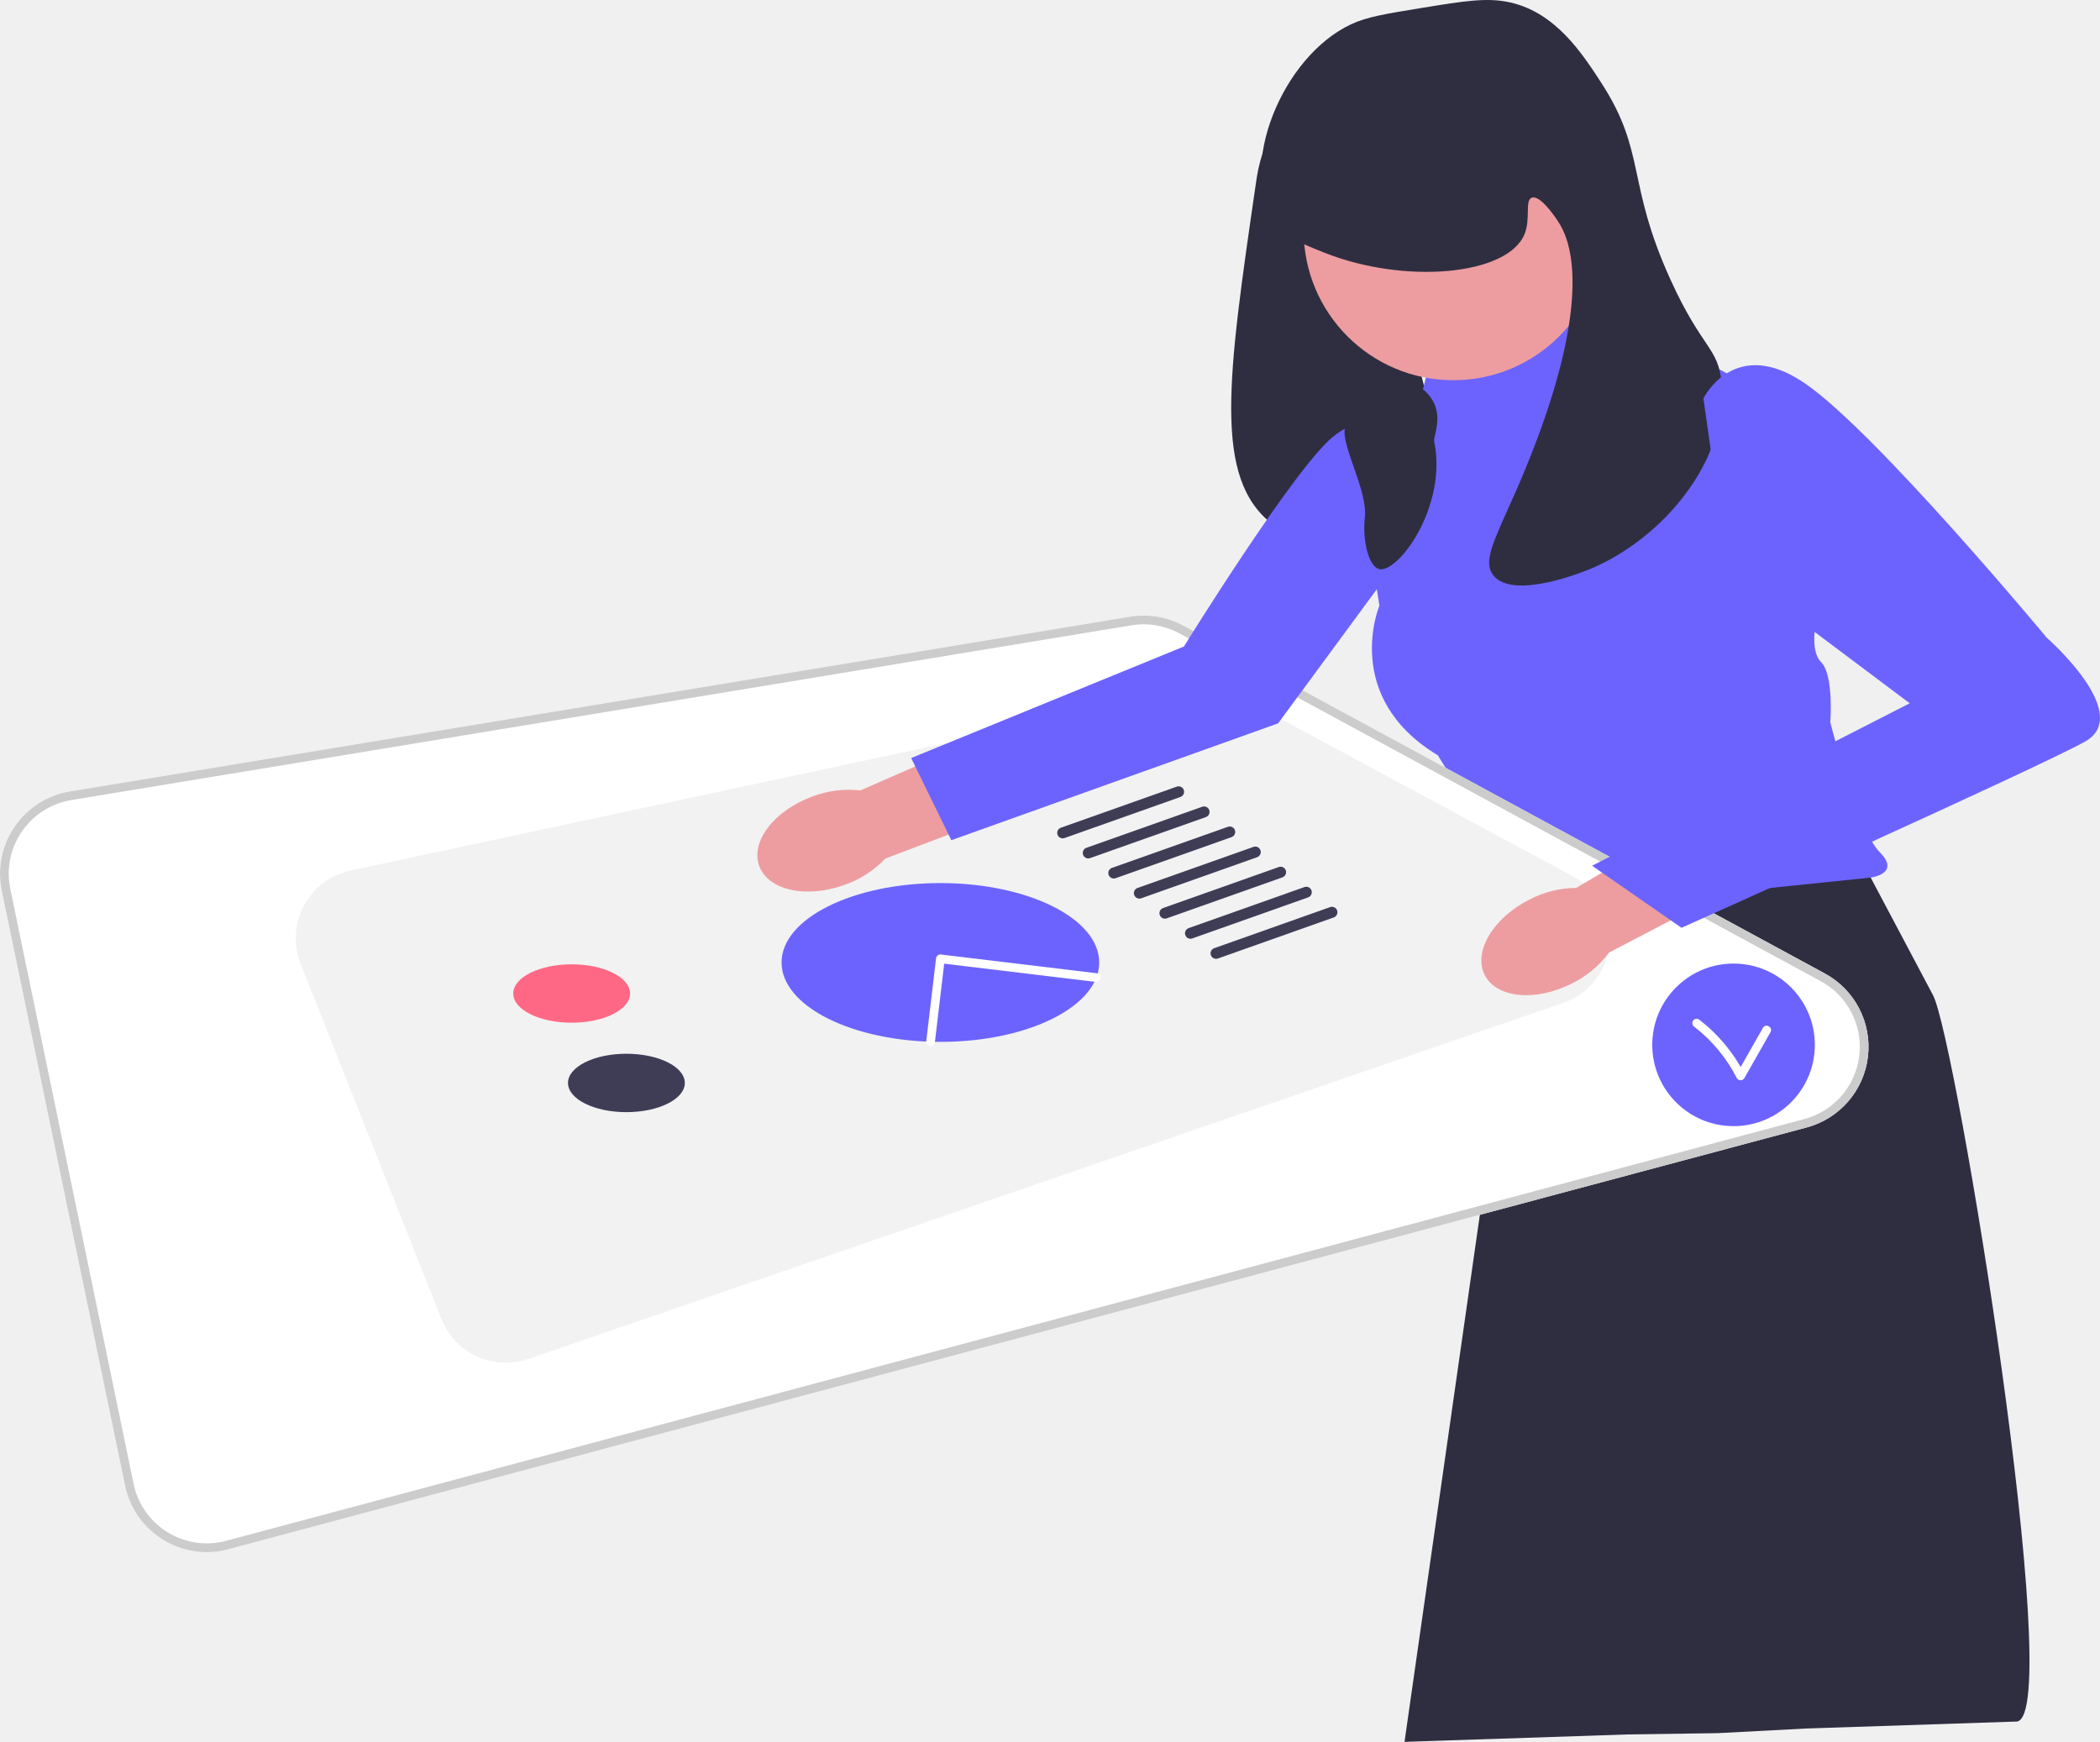
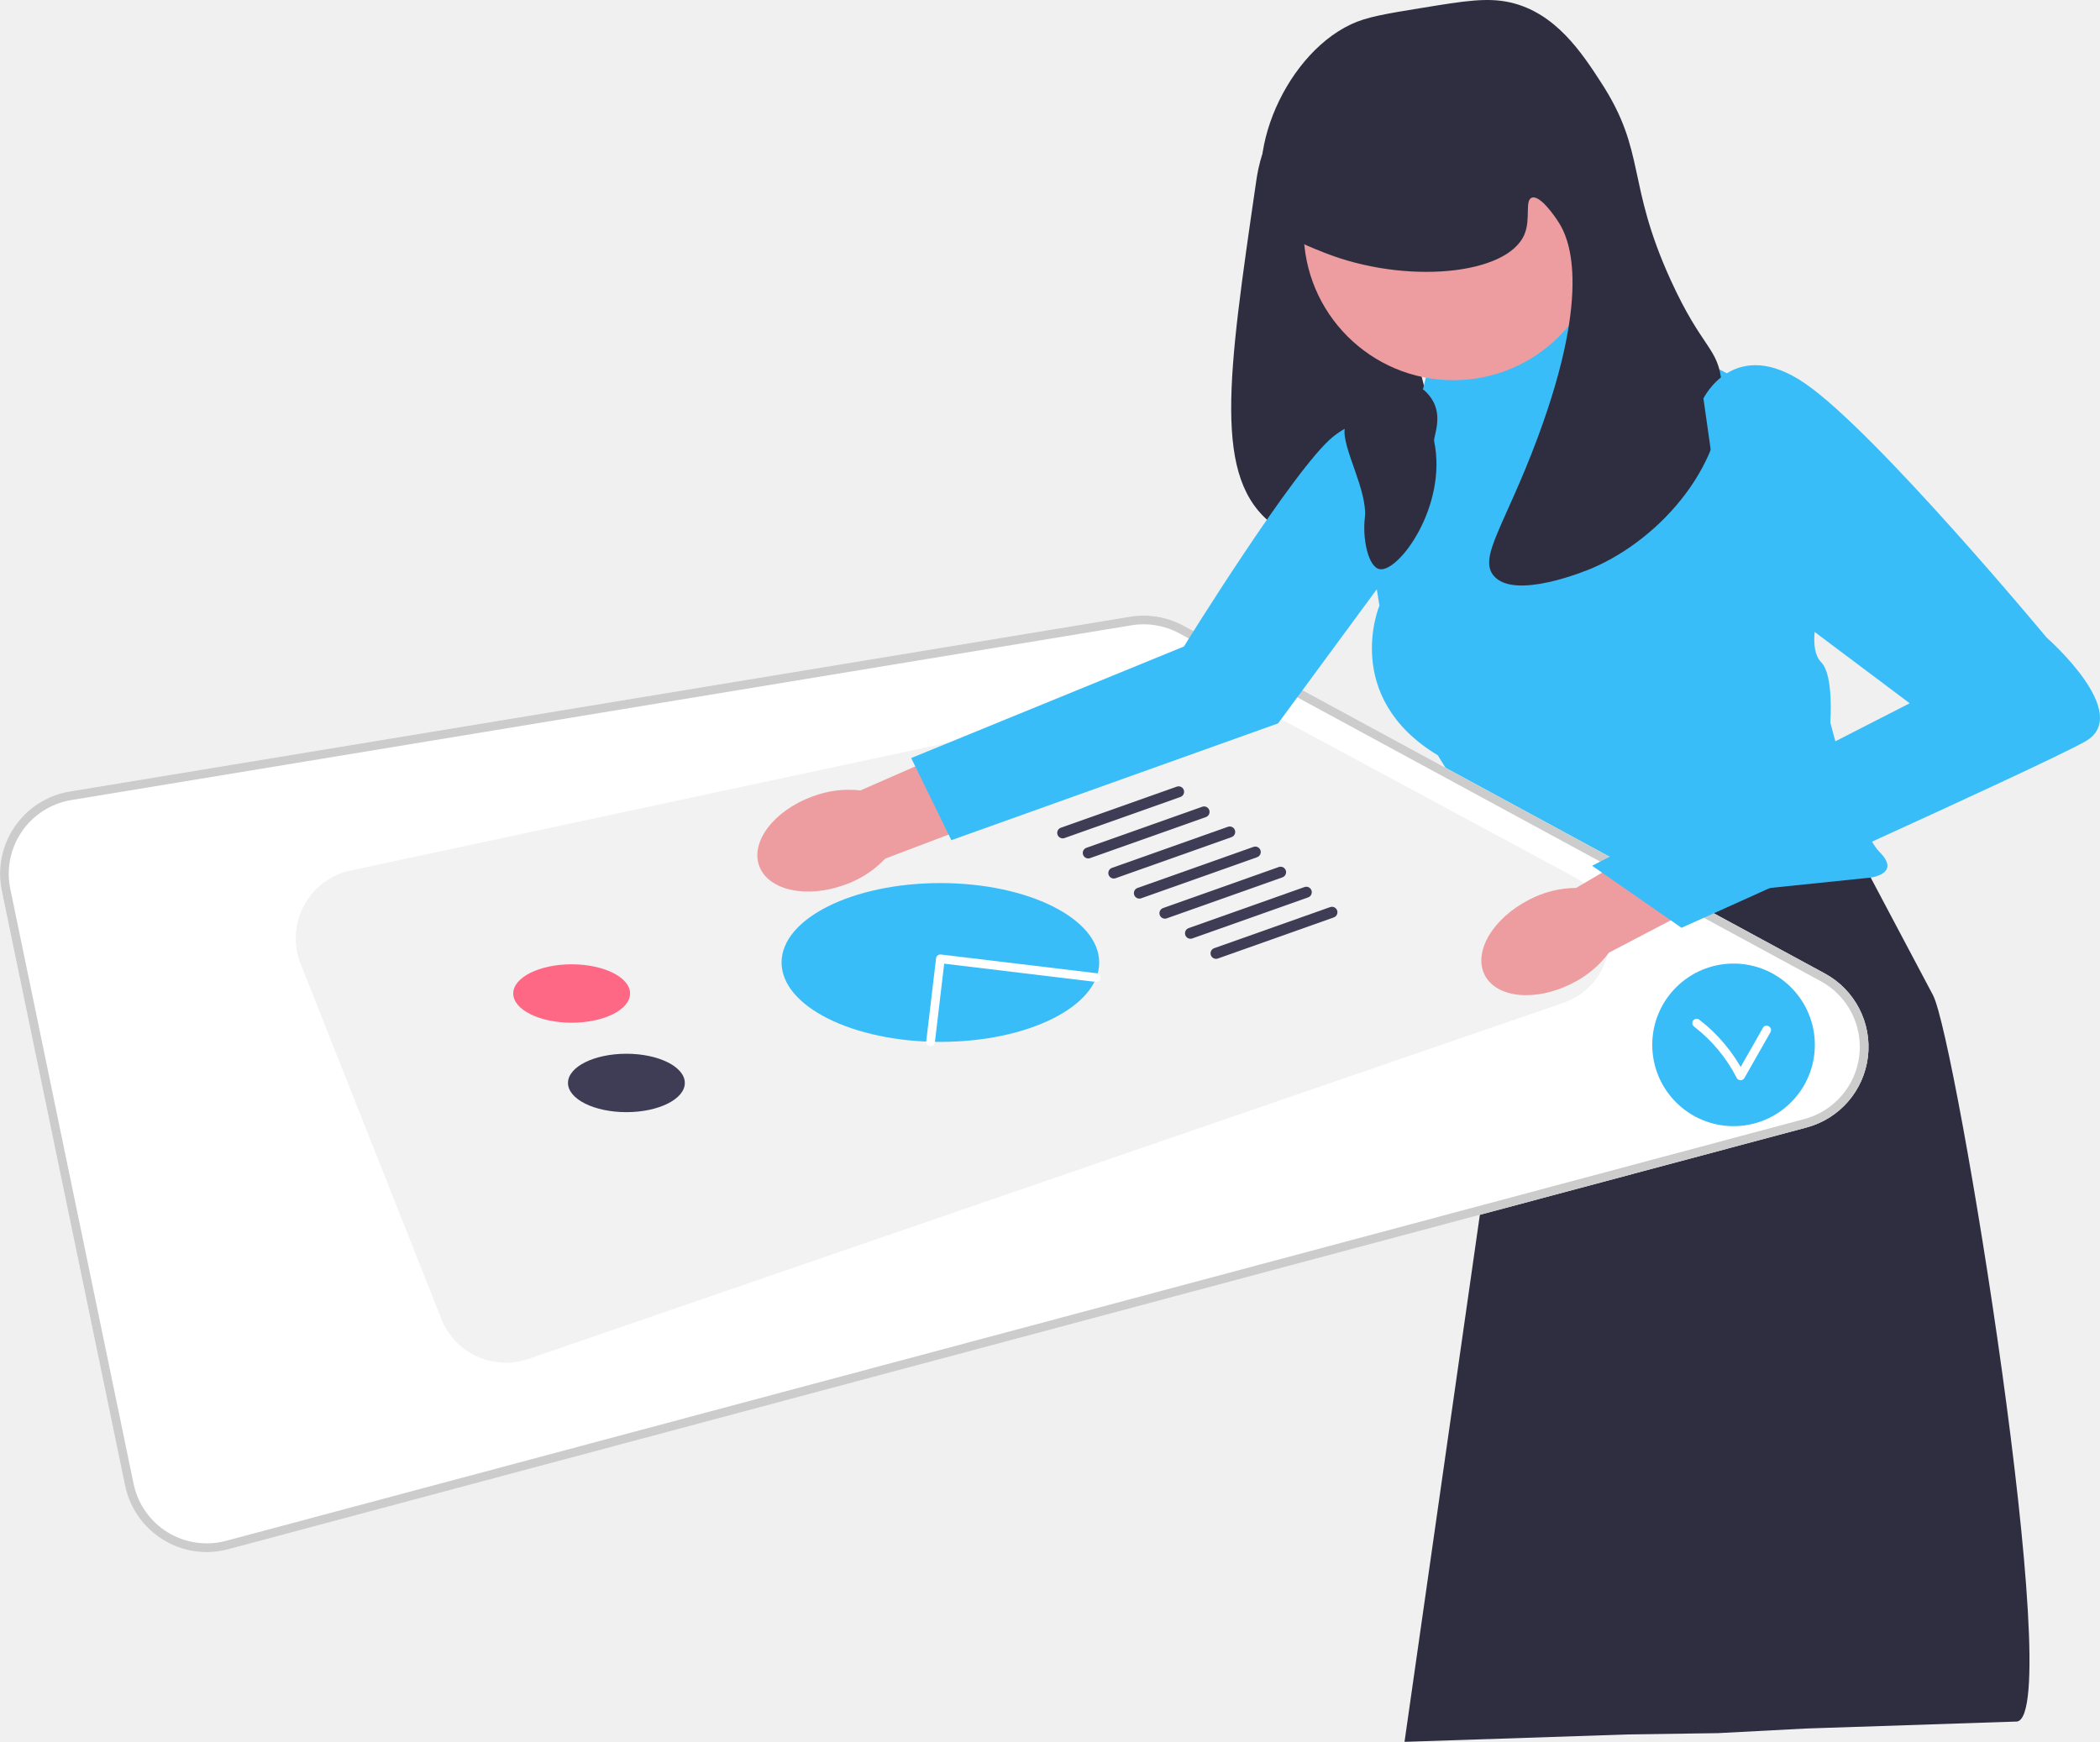
<svg xmlns="http://www.w3.org/2000/svg" width="1060.847" height="880" viewBox="0 0 1060.847 880" role="img" artist="Katerina Limpitsouni" source="https://undraw.co/">
  <g transform="translate(-193.716 -100)">
    <g transform="translate(136.494 -59.181)">
      <path d="M272.9,161.656c-9.429-1.571-19.691,9.945-23.976,14.755-11.442,12.841-13.831,27.78-14.755,34.12-14.58,100.064-21.869,150.1,8.3,173.367,28.671,22.116,81.079,16.185,91.294-3.689,3.979-7.742.652-15.841-4.611-31.354-9.727-28.671-15.46-58.552-23.976-87.606-19.445-66.34-17.813-97.184-32.276-99.594Z" transform="translate(457.642 40.219)" fill="#2f2e41" />
      <path d="M245.376,416.253l45.886,86.605c11.713,22.108,67.14,362.666,42.491,366.957l-106.767,3.542-44.3,2.325-45.534.656L24.287,880.082l63.4-443.541,157.69-20.288Z" transform="translate(742.446 159.099)" fill="#2f2e41" />
-       <path d="M204.65,243.032l-91.294,3.689-7.377,30.431L83.993,295.088a29.286,29.286,0,0,0-10.41,27.294L83.846,386.89S64.481,433,113.356,462.508l48.875,79.306,169.678-17.521s15.677-1.844,4.611-12.91-24.9-65.474-24.9-65.474,1.844-23.976-4.611-30.431-1.96-23.054-1.96-23.054l-26.257-97.057a43.373,43.373,0,0,0-41.868-32.047H207.809Z" transform="translate(670.207 78.263)" fill="#6c63ff" />
+       <path d="M204.65,243.032l-91.294,3.689-7.377,30.431L83.993,295.088a29.286,29.286,0,0,0-10.41,27.294L83.846,386.89S64.481,433,113.356,462.508l48.875,79.306,169.678-17.521s15.677-1.844,4.611-12.91-24.9-65.474-24.9-65.474,1.844-23.976-4.611-30.431-1.96-23.054-1.96-23.054l-26.257-97.057a43.373,43.373,0,0,0-41.868-32.047H207.809Z" transform="translate(670.207 78.263)" fill="#38BDF8" />
      <path d="M195.05,816.242,992.356,603.155a42.155,42.155,0,0,0,9.213-77.782L677.548,349.643a42.336,42.336,0,0,0-26.954-4.537L115.031,433.4A42.157,42.157,0,0,0,80.61,483.544L142.887,784.07A42.228,42.228,0,0,0,184.059,817.7,42.546,42.546,0,0,0,195.05,816.242Z" transform="translate(-22.492 125.637)" fill="#fff" />
      <path d="M195.05,816.242,992.356,603.155a42.155,42.155,0,0,0,9.213-77.782L677.548,349.643a42.336,42.336,0,0,0-26.954-4.537L115.031,433.4A42.157,42.157,0,0,0,80.61,483.544L142.887,784.07A42.228,42.228,0,0,0,184.059,817.7,42.546,42.546,0,0,0,195.05,816.242Zm-79.3-378.5L651.31,349.447a37.924,37.924,0,0,1,24.141,4.063L999.471,529.24A37.755,37.755,0,0,1,991.22,598.9L193.915,811.991A37.757,37.757,0,0,1,147.2,783.176L84.918,482.65a37.755,37.755,0,0,1,30.829-44.912l-.358-2.171Z" transform="translate(-22.492 125.637)" fill="#ccc" />
      <path d="M171.361,508.7l71.1,179.42A35.01,35.01,0,0,0,286.4,708.324L809.028,528.5c28.857-9.929,32.081-49.453,5.214-63.927l-168.19-90.612a35.01,35.01,0,0,0-23.927-3.414L196.587,461.562A35.01,35.01,0,0,0,171.361,508.7Z" transform="translate(37.726 137.41)" fill="#f2f2f2" />
      <ellipse cx="29.509" cy="14.755" rx="29.509" ry="14.755" transform="translate(316.486 646.359)" fill="#ff6884" />
      <ellipse cx="29.509" cy="14.755" rx="29.509" ry="14.755" transform="translate(344.151 691.545)" fill="#3f3d56" />
-       <ellipse cx="80.228" cy="40.114" rx="80.228" ry="40.114" transform="translate(452.044 605.322)" fill="#6c63ff" />
+       <ellipse cx="80.228" cy="40.114" rx="80.228" ry="40.114" transform="translate(452.044 605.322)" fill="#38BDF8" />
      <path d="M265.43,471.144a2.767,2.767,0,0,1-.924-5.375l58.543-20.749a2.767,2.767,0,1,1,1.848,5.216l-58.543,20.749a2.763,2.763,0,0,1-.924.159Z" transform="translate(406.089 172.449)" fill="#3f3d56" />
      <path d="M274.233,464.228a2.767,2.767,0,0,1-.924-5.375L331.852,438.1a2.767,2.767,0,0,1,1.848,5.216l-58.543,20.749a2.764,2.764,0,0,1-.924.159Z" transform="translate(384.377 169.221)" fill="#3f3d56" />
      <path d="M283.035,457.311a2.767,2.767,0,0,1-.924-5.375l58.543-20.749A2.767,2.767,0,0,1,342.5,436.4l-58.543,20.749a2.764,2.764,0,0,1-.924.159Z" transform="translate(362.664 165.994)" fill="#3f3d56" />
      <path d="M291.838,450.4a2.767,2.767,0,0,1-.924-5.375l58.543-20.749a2.767,2.767,0,1,1,1.848,5.216l-58.543,20.749a2.764,2.764,0,0,1-.924.159Z" transform="translate(340.951 162.766)" fill="#3f3d56" />
      <path d="M300.64,443.479a2.767,2.767,0,0,1-.924-5.375l58.543-20.749a2.767,2.767,0,1,1,1.848,5.216l-58.543,20.749a2.763,2.763,0,0,1-.924.159Z" transform="translate(319.238 159.539)" fill="#3f3d56" />
      <path d="M309.443,436.563a2.767,2.767,0,0,1-.924-5.375l58.543-20.749a2.767,2.767,0,0,1,1.848,5.216L310.367,436.4a2.764,2.764,0,0,1-.924.159Z" transform="translate(297.526 156.311)" fill="#3f3d56" />
      <path d="M318.245,429.646a2.767,2.767,0,0,1-.924-5.375l58.543-20.749a2.767,2.767,0,1,1,1.848,5.216l-58.543,20.749a2.763,2.763,0,0,1-.924.159Z" transform="translate(275.813 153.084)" fill="#3f3d56" />
      <ellipse cx="75.618" cy="75.618" rx="75.618" ry="75.618" transform="translate(715.784 200.03)" fill="#ed9da0" />
      <path d="M211.6,136.463c21.29-3.471,32.723-5.334,44.264-2.767,23.119,5.144,36.53,25.813,46.108,40.575,22.905,35.3,12.549,50.14,35.042,99.594,16.135,35.476,24.27,34.01,25.821,52.563,3.254,38.945-29.875,77.9-65.474,93.139-2.377,1.017-39.373,16.5-49.8,3.689-7.642-9.391,5.857-25.554,22.132-69.162,28.617-76.678,15.095-102.306,11.066-108.816-2.545-4.113-9.805-14.336-13.832-12.91-3.644,1.29-.49,10.646-3.689,18.443-8.571,20.89-60.666,25.528-101.438,9.222-12.024-4.809-19.4-7.76-24.9-15.677-18.651-26.863,3.615-83.157,38.731-99.594,7.989-3.739,17.314-5.259,35.964-8.3Z" transform="translate(564.123 26.681)" fill="#2f2e41" />
      <path d="M140.577,458.182c-18.391,9.328-28.485,26.379-22.547,38.082s25.659,13.626,44.055,4.292a51.607,51.607,0,0,0,18.733-15.594l77.425-40.509-19.784-35.928-74.227,43.749a51.611,51.611,0,0,0-23.655,5.908Z" transform="translate(689.213 155.492)" fill="#ed9da0" />
      <path d="M390.552,418.813c-19.373,7.066-31.431,22.79-26.932,35.118s23.848,16.592,43.227,9.521a51.608,51.608,0,0,0,20.46-13.246l81.707-30.975L493.661,381.2l-78.919,34.574A51.611,51.611,0,0,0,390.552,418.813Z" transform="translate(77.127 142.74)" fill="#ed9da0" />
-       <path d="M56.252,275.1s15.677-32.276,51.641-7.377S229.619,395.906,229.619,395.906s44.264,38.731,19.365,52.563-203.8,94.061-203.8,94.061L0,511.177,160.457,429.1,68.287,359.942,56.252,275.1Z" transform="translate(861.486 85.385)" fill="#6c63ff" />
-       <path d="M477.5,285.175s-10.972-15.677-30.384,0-75.284,105.944-75.284,105.944L234.046,447.476l20.288,41.5L419.4,429.955l71.929-97.75L477.5,285.175Z" transform="translate(283.473 94.678)" fill="#6c63ff" />
+       <path d="M56.252,275.1s15.677-32.276,51.641-7.377S229.619,395.906,229.619,395.906s44.264,38.731,19.365,52.563-203.8,94.061-203.8,94.061L0,511.177,160.457,429.1,68.287,359.942,56.252,275.1Z" transform="translate(861.486 85.385)" fill="#38BDF8" />
+       <path d="M477.5,285.175s-10.972-15.677-30.384,0-75.284,105.944-75.284,105.944L234.046,447.476l20.288,41.5L419.4,429.955l71.929-97.75L477.5,285.175Z" transform="translate(283.473 94.678)" fill="#38BDF8" />
      <path d="M275.834,267.25c20.913,10.679,11.29,27.074,11.988,30.431,6.8,32.692-18.049,66.553-27.665,64.552-5.642-1.174-8.607-15.226-7.377-25.821,1.594-13.735-11.615-35.476-10.144-45.186,3.609-23.822-18.166-24.269-13.832-33.2,2.54-5.233,34.568,2.858,47.03,9.222Z" transform="translate(493.897 84.477)" fill="#2f2e41" />
      <path d="M346.4,507.56a2.006,2.006,0,0,1-.261-.016,2.2,2.2,0,0,1-1.926-2.444l4.96-41.879a2.2,2.2,0,0,1,2.448-1.925l78.773,9.473a2.2,2.2,0,0,1-.526,4.368l-76.585-9.21-4.7,39.69A2.2,2.2,0,0,1,346.4,507.56Z" transform="translate(180.914 180.112)" fill="#fff" />
      <g transform="translate(891.884 645.987)">
-         <ellipse cx="41.067" cy="41.067" rx="41.067" ry="41.067" transform="translate(0)" fill="#6c63ff" />
+         <ellipse cx="41.067" cy="41.067" rx="41.067" ry="41.067" transform="translate(0)" fill="#38BDF8" />
        <path d="M152.777,490.209l-13.2,23.213a2.217,2.217,0,0,1-3.8,0,76.806,76.806,0,0,0-21.411-25.886,2.278,2.278,0,0,1-.789-3.01,2.212,2.212,0,0,1,3.01-.789A81.645,81.645,0,0,1,139.578,511.2h-3.8l13.2-23.213c1.4-2.461,5.2-.247,3.8,2.221h0Z" transform="translate(-93.052 -455.548)" fill="#fff" />
      </g>
    </g>
  </g>
</svg>
